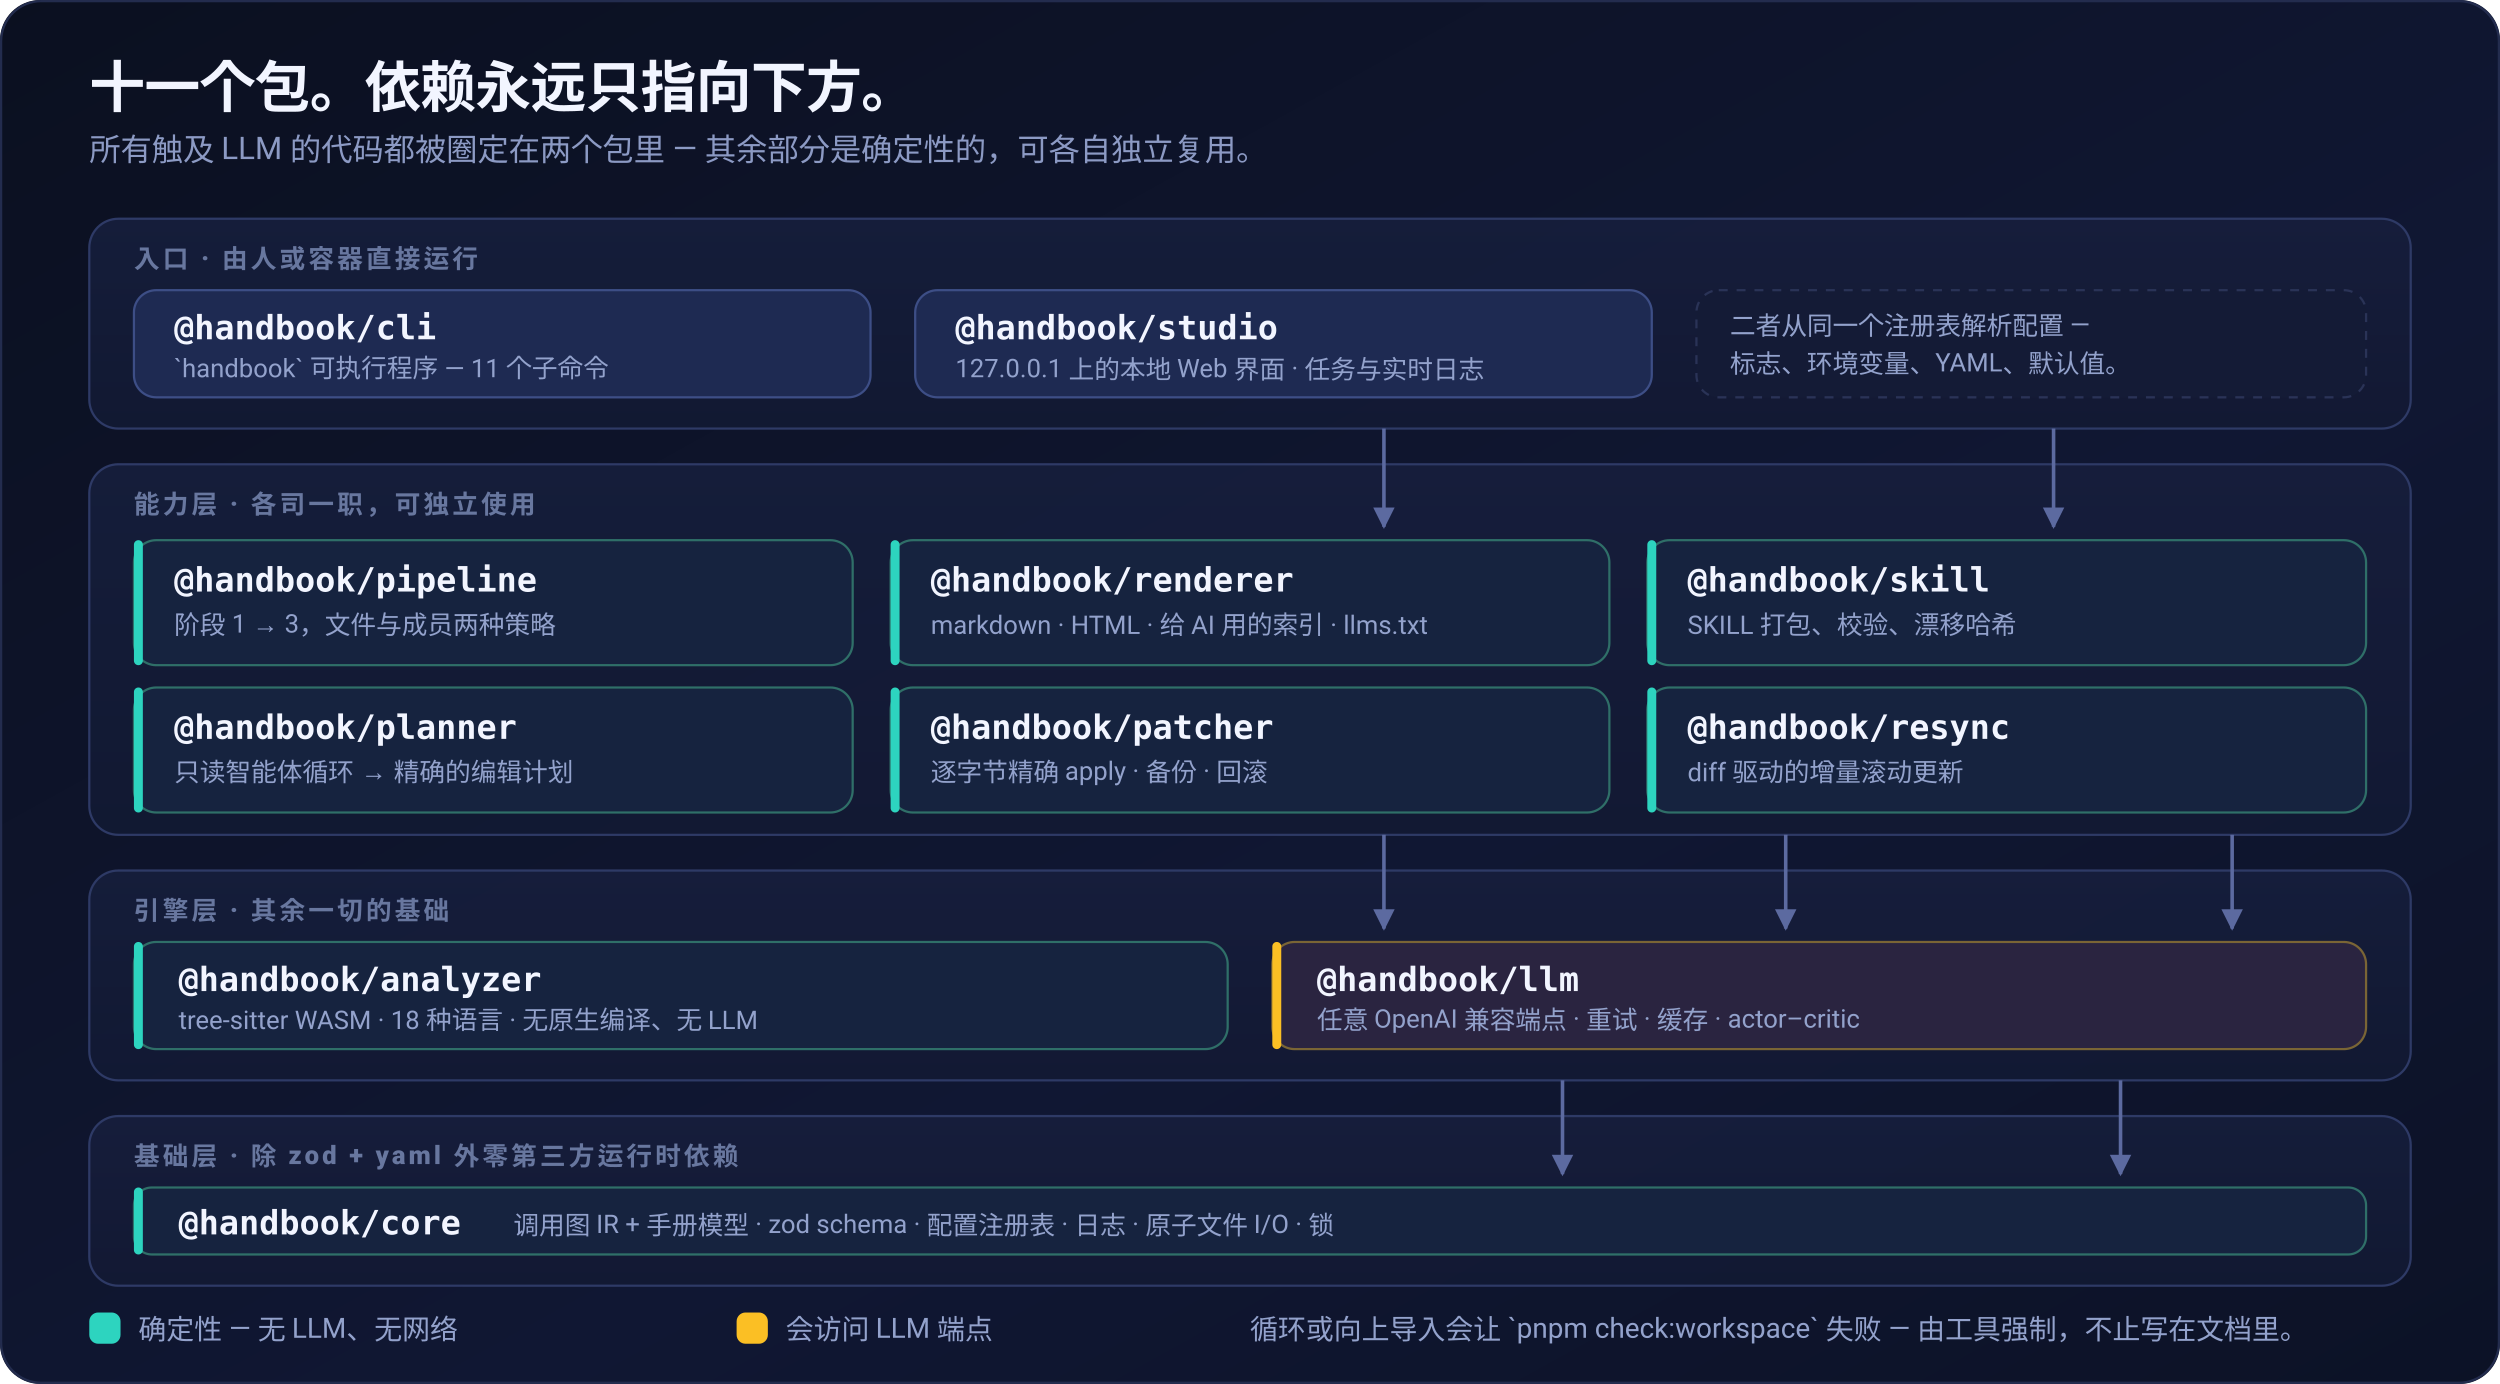
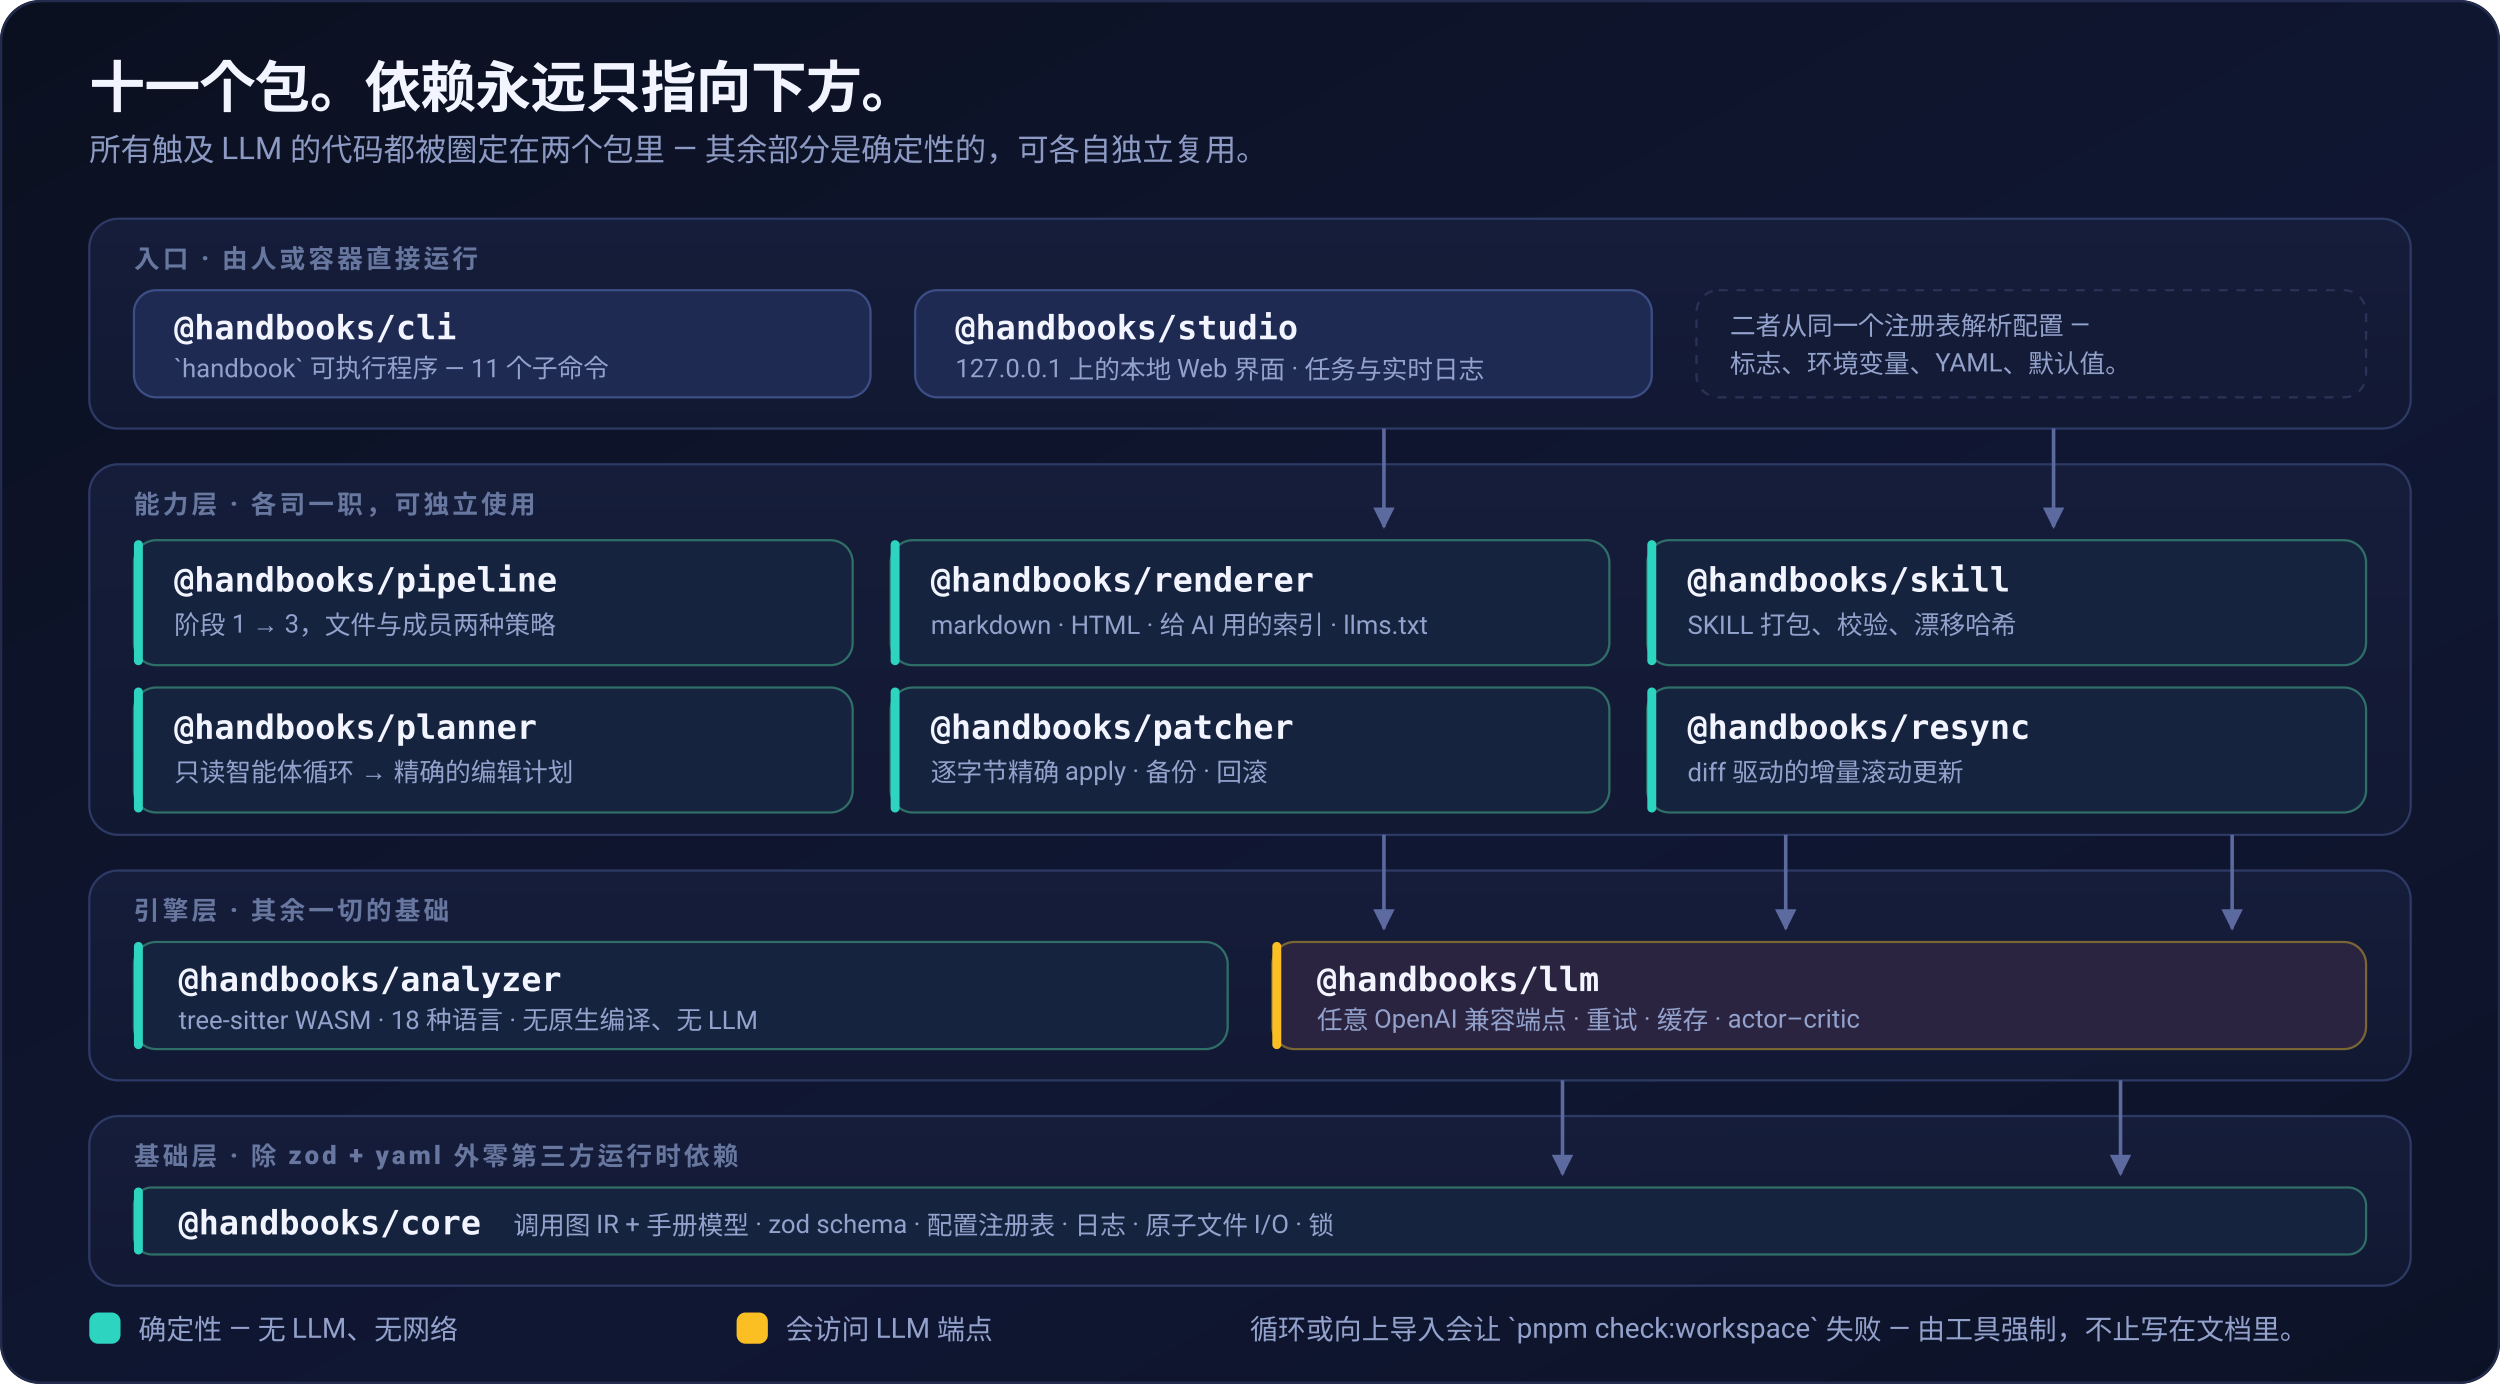
<svg xmlns="http://www.w3.org/2000/svg" width="1120" height="620" viewBox="0 0 1120 620" role="img" aria-label="Handbook 单仓架构：十一个包分四层，依赖方向严格单向向下">
  <defs>
    <linearGradient id="bg2" x1="0" y1="0" x2="1" y2="1">
      <stop offset="0%" stop-color="#0B1020" />
      <stop offset="60%" stop-color="#101733" />
      <stop offset="100%" stop-color="#0C1226" />
    </linearGradient>
    <linearGradient id="lane" x1="0" y1="0" x2="0" y2="1">
      <stop offset="0%" stop-color="#161E3C" stop-opacity="0.9" />
      <stop offset="100%" stop-color="#121933" stop-opacity="0.9" />
    </linearGradient>
    <marker id="dep" viewBox="0 0 10 10" refX="9" refY="5" markerWidth="6" markerHeight="6" orient="auto-start-reverse">
      <path d="M 0 0 L 10 5 L 0 10 z" fill="#5C6AA0" />
    </marker>
    <style>
      .t   { font-family: -apple-system, BlinkMacSystemFont, "Segoe UI", Roboto, "Helvetica Neue", Arial, sans-serif; }
      .m   { font-family: ui-monospace, SFMono-Regular, "SF Mono", Menlo, Consolas, monospace; }
      .h1  { fill:#F2F5FF; font-size:25px; font-weight:700; letter-spacing:-0.3px; }
      .sub { fill:#8C9AC4; font-size:14px; }
      .lane{ fill:#68779F; font-size:11.5px; font-weight:800; letter-spacing:1.4px; }
      .pkg { fill:#F2F5FF; font-size:15px; font-weight:700; }
      .role{ fill:#93A2CC; font-size:11.5px; }
      .leg { fill:#93A2CC; font-size:12.5px; }
    </style>
  </defs>
  <rect width="1120" height="620" rx="18" fill="url(#bg2)" />
  <rect x="0.5" y="0.5" width="1119" height="619" rx="18" fill="none" stroke="#232C4E" />
  <text class="t h1" x="40" y="48">十一个包。依赖永远只指向下方。</text>
  <text class="t sub" x="40" y="72">所有触及 LLM 的代码都被圈定在两个包里 — 其余部分是确定性的，可各自独立复用。</text>
  <rect x="40" y="98" width="1040" height="94" rx="13" fill="url(#lane)" stroke="#2E3A66" />
  <text class="t lane" x="60" y="120">入口 · 由人或容器直接运行</text>
  <rect x="60" y="130" width="330" height="48" rx="10" fill="#1E2A52" stroke="#3D4E86" />
-   <text class="m pkg" x="78" y="152">@handbook/cli</text>
+   <text class="m pkg" x="78" y="152">@handbooks/cli</text>
  <text class="t role" x="78" y="169">`handbook` 可执行程序 — 11 个子命令</text>
  <rect x="410" y="130" width="330" height="48" rx="10" fill="#1E2A52" stroke="#3D4E86" />
-   <text class="m pkg" x="428" y="152">@handbook/studio</text>
+   <text class="m pkg" x="428" y="152">@handbooks/studio</text>
  <text class="t role" x="428" y="169">127.0.0.1 上的本地 Web 界面 · 任务与实时日志</text>
  <rect x="760" y="130" width="300" height="48" rx="10" fill="#141B36" stroke="#2A3357" stroke-dasharray="4 4" />
  <text class="t role" x="775" y="150" fill="#7E8CB6">二者从同一个注册表解析配置 —</text>
  <text class="t role" x="775" y="167" fill="#7E8CB6">标志、环境变量、YAML、默认值。</text>
  <rect x="40" y="208" width="1040" height="166" rx="13" fill="url(#lane)" stroke="#2E3A66" />
  <text class="t lane" x="60" y="230">能力层 · 各司一职，可独立使用</text>
  <rect x="60" y="242" width="322" height="56" rx="10" fill="#16233F" stroke="#2F6F68" />
  <rect x="60" y="242" width="4" height="56" rx="2" fill="#2DD4BF" />
-   <text class="m pkg" x="78" y="265">@handbook/pipeline</text>
+   <text class="m pkg" x="78" y="265">@handbooks/pipeline</text>
  <text class="t role" x="78" y="284">阶段 1 → 3，文件与成员两种策略</text>
  <rect x="399" y="242" width="322" height="56" rx="10" fill="#16233F" stroke="#2F6F68" />
  <rect x="399" y="242" width="4" height="56" rx="2" fill="#2DD4BF" />
-   <text class="m pkg" x="417" y="265">@handbook/renderer</text>
+   <text class="m pkg" x="417" y="265">@handbooks/renderer</text>
  <text class="t role" x="417" y="284">markdown · HTML · 给 AI 用的索引 · llms.txt</text>
  <rect x="738" y="242" width="322" height="56" rx="10" fill="#16233F" stroke="#2F6F68" />
  <rect x="738" y="242" width="4" height="56" rx="2" fill="#2DD4BF" />
-   <text class="m pkg" x="756" y="265">@handbook/skill</text>
+   <text class="m pkg" x="756" y="265">@handbooks/skill</text>
  <text class="t role" x="756" y="284">SKILL 打包、校验、漂移哈希</text>
  <rect x="60" y="308" width="322" height="56" rx="10" fill="#16233F" stroke="#2F6F68" />
  <rect x="60" y="308" width="4" height="56" rx="2" fill="#2DD4BF" />
-   <text class="m pkg" x="78" y="331">@handbook/planner</text>
+   <text class="m pkg" x="78" y="331">@handbooks/planner</text>
  <text class="t role" x="78" y="350">只读智能体循环 → 精确的编辑计划</text>
  <rect x="399" y="308" width="322" height="56" rx="10" fill="#16233F" stroke="#2F6F68" />
  <rect x="399" y="308" width="4" height="56" rx="2" fill="#2DD4BF" />
-   <text class="m pkg" x="417" y="331">@handbook/patcher</text>
+   <text class="m pkg" x="417" y="331">@handbooks/patcher</text>
  <text class="t role" x="417" y="350">逐字节精确 apply · 备份 · 回滚</text>
  <rect x="738" y="308" width="322" height="56" rx="10" fill="#16233F" stroke="#2F6F68" />
  <rect x="738" y="308" width="4" height="56" rx="2" fill="#2DD4BF" />
-   <text class="m pkg" x="756" y="331">@handbook/resync</text>
+   <text class="m pkg" x="756" y="331">@handbooks/resync</text>
  <text class="t role" x="756" y="350">diff 驱动的增量滚动更新</text>
  <rect x="40" y="390" width="1040" height="94" rx="13" fill="url(#lane)" stroke="#2E3A66" />
  <text class="t lane" x="60" y="412">引擎层 · 其余一切的基础</text>
  <rect x="60" y="422" width="490" height="48" rx="10" fill="#16233F" stroke="#2F6F68" />
  <rect x="60" y="422" width="4" height="48" rx="2" fill="#2DD4BF" />
-   <text class="m pkg" x="80" y="444">@handbook/analyzer</text>
+   <text class="m pkg" x="80" y="444">@handbooks/analyzer</text>
  <text class="t role" x="80" y="461">tree-sitter WASM · 18 种语言 · 无原生编译、无 LLM</text>
  <rect x="570" y="422" width="490" height="48" rx="10" fill="#2A2440" stroke="#7A6535" />
  <rect x="570" y="422" width="4" height="48" rx="2" fill="#FBBF24" />
-   <text class="m pkg" x="590" y="444">@handbook/llm</text>
+   <text class="m pkg" x="590" y="444">@handbooks/llm</text>
  <text class="t role" x="590" y="461">任意 OpenAI 兼容端点 · 重试 · 缓存 · actor–critic</text>
  <rect x="40" y="500" width="1040" height="76" rx="13" fill="url(#lane)" stroke="#2E3A66" />
  <text class="t lane" x="60" y="522">基础层 · 除 zod + yaml 外零第三方运行时依赖</text>
  <rect x="60" y="532" width="1000" height="30" rx="8" fill="#16233F" stroke="#2F6F68" />
  <rect x="60" y="532" width="4" height="30" rx="2" fill="#2DD4BF" />
-   <text class="m pkg" x="80" y="553" font-size="14">@handbook/core</text>
+   <text class="m pkg" x="80" y="553" font-size="14">@handbooks/core</text>
  <text class="t role" x="230" y="553">调用图 IR + 手册模型 · zod schema · 配置注册表 · 日志 · 原子文件 I/O · 锁</text>
  <line x1="620" y1="192" x2="620" y2="236" stroke="#5C6AA0" stroke-width="1.6" marker-end="url(#dep)" />
  <line x1="920" y1="192" x2="920" y2="236" stroke="#5C6AA0" stroke-width="1.6" marker-end="url(#dep)" />
  <line x1="620" y1="374" x2="620" y2="416" stroke="#5C6AA0" stroke-width="1.6" marker-end="url(#dep)" />
  <line x1="800" y1="374" x2="800" y2="416" stroke="#5C6AA0" stroke-width="1.6" marker-end="url(#dep)" />
  <line x1="1000" y1="374" x2="1000" y2="416" stroke="#5C6AA0" stroke-width="1.6" marker-end="url(#dep)" />
  <line x1="700" y1="484" x2="700" y2="526" stroke="#5C6AA0" stroke-width="1.6" marker-end="url(#dep)" />
  <line x1="950" y1="484" x2="950" y2="526" stroke="#5C6AA0" stroke-width="1.6" marker-end="url(#dep)" />
  <rect x="40" y="588" width="14" height="14" rx="4" fill="#2DD4BF" />
  <text class="t leg" x="62" y="600">确定性 — 无 LLM、无网络</text>
  <rect x="330" y="588" width="14" height="14" rx="4" fill="#FBBF24" />
  <text class="t leg" x="352" y="600">会访问 LLM 端点</text>
  <text class="t leg" x="560" y="600" fill="#68779F">循环或向上导入会让 `pnpm check:workspace` 失败 — 由工具强制，不止写在文档里。</text>
</svg>
